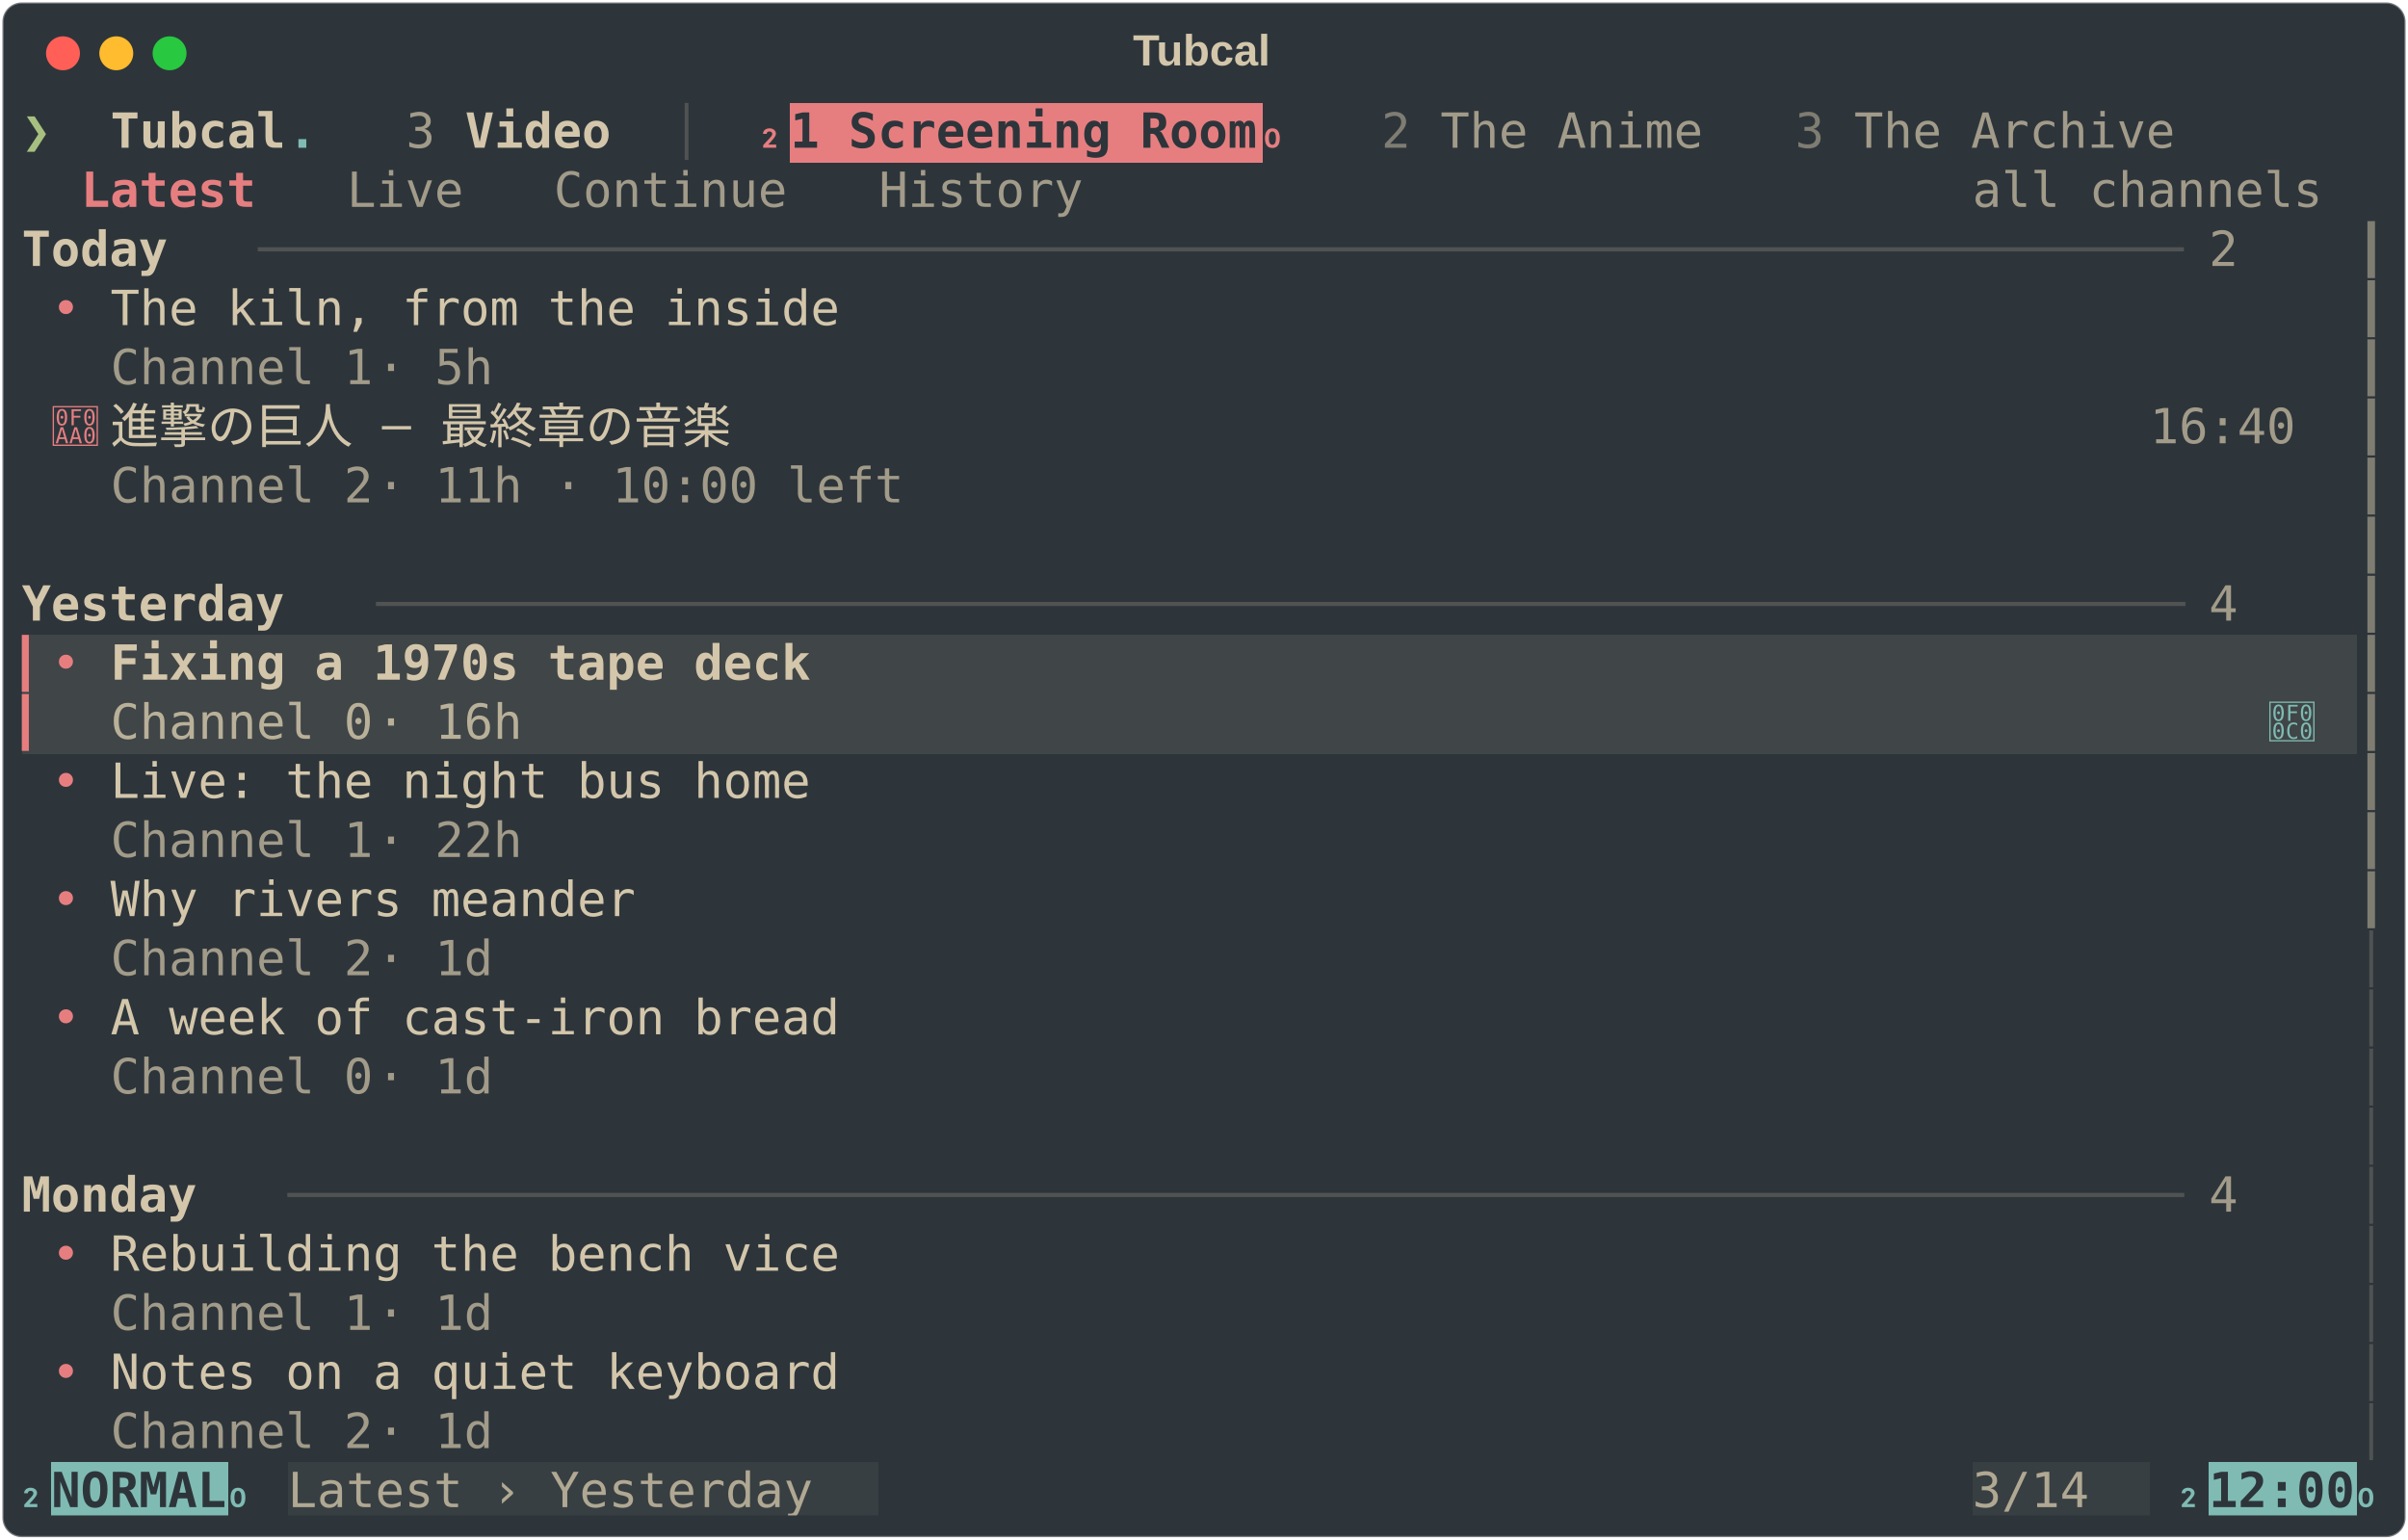
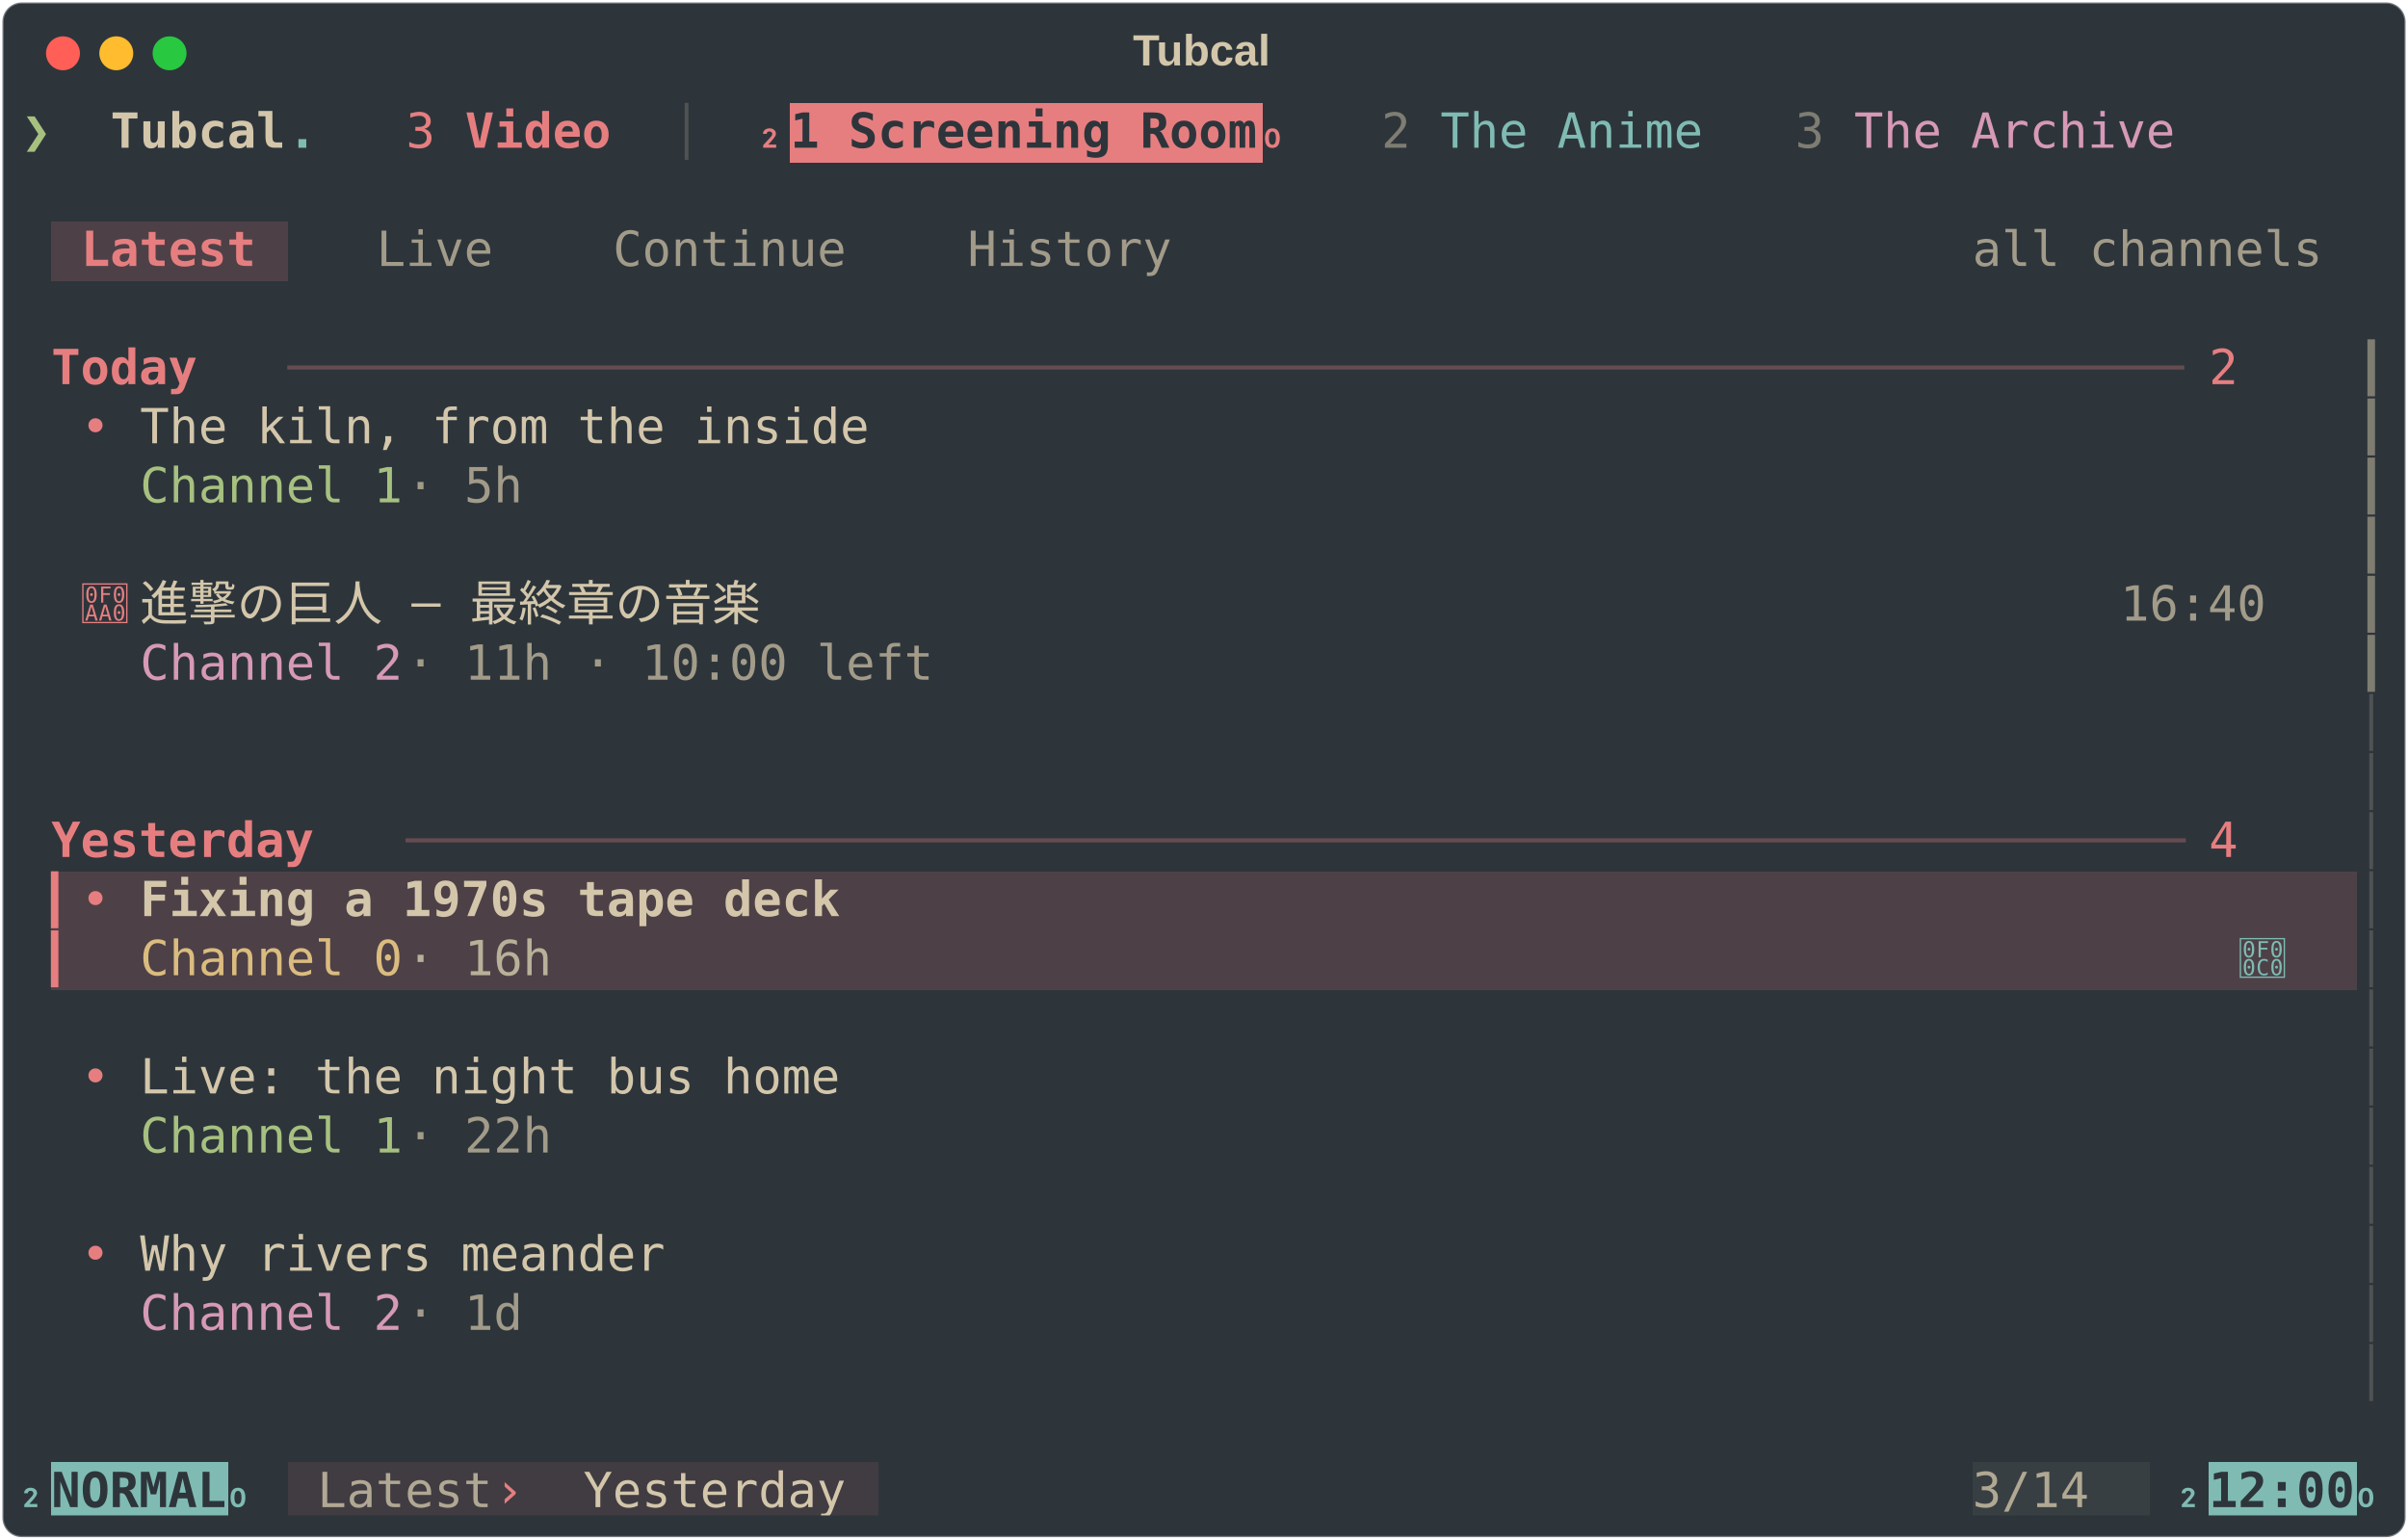
<svg xmlns="http://www.w3.org/2000/svg" class="rich-terminal" viewBox="0 0 994 635.6">
  <style>

    @font-face {
        font-family: "Fira Code";
        src: local("FiraCode-Regular"),
                url("https://cdnjs.cloudflare.com/ajax/libs/firacode/6.2.0/woff2/FiraCode-Regular.woff2") format("woff2"),
                url("https://cdnjs.cloudflare.com/ajax/libs/firacode/6.2.0/woff/FiraCode-Regular.woff") format("woff");
        font-style: normal;
        font-weight: 400;
    }
    @font-face {
        font-family: "Fira Code";
        src: local("FiraCode-Bold"),
                url("https://cdnjs.cloudflare.com/ajax/libs/firacode/6.2.0/woff2/FiraCode-Bold.woff2") format("woff2"),
                url("https://cdnjs.cloudflare.com/ajax/libs/firacode/6.2.0/woff/FiraCode-Bold.woff") format("woff");
        font-style: bold;
        font-weight: 700;
    }

-     .terminal-2554277171-matrix {
+     .terminal-551055986-matrix {
        font-family: Fira Code, monospace;
        font-size: 20px;
        line-height: 24.4px;
        font-variant-east-asian: full-width;
    }

-     .terminal-2554277171-title {
+     .terminal-551055986-title {
        font-size: 18px;
        font-weight: bold;
        font-family: arial;
    }

-     .terminal-2554277171-r1 { fill: #a7c080 }
- .terminal-2554277171-r2 { fill: #d3c6aa;font-weight: bold }
- .terminal-2554277171-r3 { fill: #7fbbb3;font-weight: bold }
- .terminal-2554277171-r4 { fill: #d3c6aa }
- .terminal-2554277171-r5 { fill: #a29b89 }
- .terminal-2554277171-r6 { fill: #505352 }
- .terminal-2554277171-r7 { fill: #e67e80 }
- .terminal-2554277171-r8 { fill: #2d353b;font-weight: bold }
- .terminal-2554277171-r9 { fill: #7f7d72 }
- .terminal-2554277171-r10 { fill: #e67e80;font-weight: bold }
- .terminal-2554277171-r11 { fill: #b9b099 }
- .terminal-2554277171-r12 { fill: #7fbbb3 }
- .terminal-2554277171-r13 { fill: #b0a893 }
+     .terminal-551055986-r1 { fill: #a7c080 }
+ .terminal-551055986-r2 { fill: #d3c6aa;font-weight: bold }
+ .terminal-551055986-r3 { fill: #7fbbb3;font-weight: bold }
+ .terminal-551055986-r4 { fill: #d3c6aa }
+ .terminal-551055986-r5 { fill: #e67e80 }
+ .terminal-551055986-r6 { fill: #e67e80;font-weight: bold }
+ .terminal-551055986-r7 { fill: #505352 }
+ .terminal-551055986-r8 { fill: #2d353b;font-weight: bold }
+ .terminal-551055986-r9 { fill: #7f7d72 }
+ .terminal-551055986-r10 { fill: #7fbbb3 }
+ .terminal-551055986-r11 { fill: #d699b6 }
+ .terminal-551055986-r12 { fill: #a29b89 }
+ .terminal-551055986-r13 { fill: #664c50 }
+ .terminal-551055986-r14 { fill: #dbbc7f }
+ .terminal-551055986-r15 { fill: #b9b099 }
+ .terminal-551055986-r16 { fill: #b0a893 }
    </style>
  <defs>
-     <clipPath id="terminal-2554277171-clip-terminal">
+     <clipPath id="terminal-551055986-clip-terminal">
      <rect x="0" y="0" width="975.0" height="584.6" />
    </clipPath>
-     <clipPath id="terminal-2554277171-line-0">
+     <clipPath id="terminal-551055986-line-0">
      <rect x="0" y="1.5" width="976" height="24.65" />
    </clipPath>
-     <clipPath id="terminal-2554277171-line-1">
+     <clipPath id="terminal-551055986-line-1">
      <rect x="0" y="25.9" width="976" height="24.65" />
    </clipPath>
-     <clipPath id="terminal-2554277171-line-2">
+     <clipPath id="terminal-551055986-line-2">
      <rect x="0" y="50.3" width="976" height="24.65" />
    </clipPath>
-     <clipPath id="terminal-2554277171-line-3">
+     <clipPath id="terminal-551055986-line-3">
      <rect x="0" y="74.7" width="976" height="24.65" />
    </clipPath>
-     <clipPath id="terminal-2554277171-line-4">
+     <clipPath id="terminal-551055986-line-4">
      <rect x="0" y="99.1" width="976" height="24.65" />
    </clipPath>
-     <clipPath id="terminal-2554277171-line-5">
+     <clipPath id="terminal-551055986-line-5">
      <rect x="0" y="123.5" width="976" height="24.65" />
    </clipPath>
-     <clipPath id="terminal-2554277171-line-6">
+     <clipPath id="terminal-551055986-line-6">
      <rect x="0" y="147.9" width="976" height="24.65" />
    </clipPath>
-     <clipPath id="terminal-2554277171-line-7">
+     <clipPath id="terminal-551055986-line-7">
      <rect x="0" y="172.3" width="976" height="24.65" />
    </clipPath>
-     <clipPath id="terminal-2554277171-line-8">
+     <clipPath id="terminal-551055986-line-8">
      <rect x="0" y="196.7" width="976" height="24.65" />
    </clipPath>
-     <clipPath id="terminal-2554277171-line-9">
+     <clipPath id="terminal-551055986-line-9">
      <rect x="0" y="221.1" width="976" height="24.65" />
    </clipPath>
-     <clipPath id="terminal-2554277171-line-10">
+     <clipPath id="terminal-551055986-line-10">
      <rect x="0" y="245.5" width="976" height="24.65" />
    </clipPath>
-     <clipPath id="terminal-2554277171-line-11">
+     <clipPath id="terminal-551055986-line-11">
      <rect x="0" y="269.9" width="976" height="24.65" />
    </clipPath>
-     <clipPath id="terminal-2554277171-line-12">
+     <clipPath id="terminal-551055986-line-12">
      <rect x="0" y="294.3" width="976" height="24.65" />
    </clipPath>
-     <clipPath id="terminal-2554277171-line-13">
+     <clipPath id="terminal-551055986-line-13">
      <rect x="0" y="318.7" width="976" height="24.65" />
    </clipPath>
-     <clipPath id="terminal-2554277171-line-14">
+     <clipPath id="terminal-551055986-line-14">
      <rect x="0" y="343.1" width="976" height="24.65" />
    </clipPath>
-     <clipPath id="terminal-2554277171-line-15">
+     <clipPath id="terminal-551055986-line-15">
      <rect x="0" y="367.5" width="976" height="24.65" />
    </clipPath>
-     <clipPath id="terminal-2554277171-line-16">
+     <clipPath id="terminal-551055986-line-16">
      <rect x="0" y="391.9" width="976" height="24.65" />
    </clipPath>
-     <clipPath id="terminal-2554277171-line-17">
+     <clipPath id="terminal-551055986-line-17">
      <rect x="0" y="416.3" width="976" height="24.65" />
    </clipPath>
-     <clipPath id="terminal-2554277171-line-18">
+     <clipPath id="terminal-551055986-line-18">
      <rect x="0" y="440.7" width="976" height="24.65" />
    </clipPath>
-     <clipPath id="terminal-2554277171-line-19">
+     <clipPath id="terminal-551055986-line-19">
      <rect x="0" y="465.1" width="976" height="24.65" />
    </clipPath>
-     <clipPath id="terminal-2554277171-line-20">
+     <clipPath id="terminal-551055986-line-20">
      <rect x="0" y="489.5" width="976" height="24.65" />
    </clipPath>
-     <clipPath id="terminal-2554277171-line-21">
+     <clipPath id="terminal-551055986-line-21">
      <rect x="0" y="513.9" width="976" height="24.65" />
    </clipPath>
-     <clipPath id="terminal-2554277171-line-22">
+     <clipPath id="terminal-551055986-line-22">
      <rect x="0" y="538.3" width="976" height="24.65" />
    </clipPath>
  </defs>
  <rect fill="#2d353b" stroke="rgba(255,255,255,0.35)" stroke-width="1" x="1" y="1" width="992" height="633.6" rx="8" />
-   <text class="terminal-2554277171-title" fill="#d3c6aa" text-anchor="middle" x="496" y="27">Tubcal</text>
+   <text class="terminal-551055986-title" fill="#d3c6aa" text-anchor="middle" x="496" y="27">Tubcal</text>
  <g transform="translate(26,22)">
    <circle cx="0" cy="0" r="7" fill="#ff5f57" />
    <circle cx="22" cy="0" r="7" fill="#febc2e" />
    <circle cx="44" cy="0" r="7" fill="#28c840" />
  </g>
-   <g transform="translate(9, 41)" clip-path="url(#terminal-2554277171-clip-terminal)">
+   <g transform="translate(9, 41)" clip-path="url(#terminal-551055986-clip-terminal)">
    <rect fill="#e67e80" x="317.2" y="1.5" width="195.2" height="24.65" shape-rendering="crispEdges" />
-     <rect fill="#404547" x="0" y="221.1" width="12.2" height="24.65" shape-rendering="crispEdges" />
-     <rect fill="#404547" x="12.2" y="221.1" width="12.2" height="24.65" shape-rendering="crispEdges" />
-     <rect fill="#404547" x="24.4" y="221.1" width="12.2" height="24.65" shape-rendering="crispEdges" />
-     <rect fill="#404547" x="36.6" y="221.1" width="292.8" height="24.65" shape-rendering="crispEdges" />
-     <rect fill="#404547" x="329.4" y="221.1" width="610" height="24.65" shape-rendering="crispEdges" />
-     <rect fill="#404547" x="939.4" y="221.1" width="24.4" height="24.65" shape-rendering="crispEdges" />
-     <rect fill="#404547" x="0" y="245.5" width="12.2" height="24.65" shape-rendering="crispEdges" />
-     <rect fill="#404547" x="12.2" y="245.5" width="24.4" height="24.65" shape-rendering="crispEdges" />
-     <rect fill="#404547" x="36.6" y="245.5" width="109.8" height="24.65" shape-rendering="crispEdges" />
-     <rect fill="#404547" x="146.4" y="245.5" width="73.2" height="24.65" shape-rendering="crispEdges" />
-     <rect fill="#404547" x="219.6" y="245.5" width="707.6" height="24.65" shape-rendering="crispEdges" />
-     <rect fill="#404547" x="927.2" y="245.5" width="12.2" height="24.65" shape-rendering="crispEdges" />
-     <rect fill="#404547" x="939.4" y="245.5" width="24.4" height="24.65" shape-rendering="crispEdges" />
+     <rect fill="#4d4147" x="12.2" y="50.3" width="12.2" height="24.65" shape-rendering="crispEdges" />
+     <rect fill="#4d4147" x="24.4" y="50.3" width="73.2" height="24.65" shape-rendering="crispEdges" />
+     <rect fill="#4d4147" x="97.6" y="50.3" width="12.2" height="24.65" shape-rendering="crispEdges" />
+     <rect fill="#4d4147" x="12.2" y="318.7" width="12.2" height="24.65" shape-rendering="crispEdges" />
+     <rect fill="#4d4147" x="24.4" y="318.7" width="12.2" height="24.65" shape-rendering="crispEdges" />
+     <rect fill="#4d4147" x="36.6" y="318.7" width="12.2" height="24.65" shape-rendering="crispEdges" />
+     <rect fill="#4d4147" x="48.8" y="318.7" width="292.8" height="24.65" shape-rendering="crispEdges" />
+     <rect fill="#4d4147" x="341.6" y="318.7" width="585.6" height="24.65" shape-rendering="crispEdges" />
+     <rect fill="#4d4147" x="927.2" y="318.7" width="36.6" height="24.65" shape-rendering="crispEdges" />
+     <rect fill="#4d4147" x="12.2" y="343.1" width="12.2" height="24.65" shape-rendering="crispEdges" />
+     <rect fill="#4d4147" x="24.4" y="343.1" width="24.4" height="24.65" shape-rendering="crispEdges" />
+     <rect fill="#4d4147" x="48.8" y="343.1" width="109.8" height="24.65" shape-rendering="crispEdges" />
+     <rect fill="#4d4147" x="158.6" y="343.1" width="73.2" height="24.65" shape-rendering="crispEdges" />
+     <rect fill="#4d4147" x="231.8" y="343.1" width="683.2" height="24.65" shape-rendering="crispEdges" />
+     <rect fill="#4d4147" x="915" y="343.1" width="12.2" height="24.65" shape-rendering="crispEdges" />
+     <rect fill="#4d4147" x="927.2" y="343.1" width="36.6" height="24.65" shape-rendering="crispEdges" />
    <rect fill="#7fbbb3" x="12.2" y="562.7" width="73.2" height="24.65" shape-rendering="crispEdges" />
-     <rect fill="#383f42" x="109.8" y="562.7" width="244" height="24.65" shape-rendering="crispEdges" />
+     <rect fill="#403c42" x="109.8" y="562.7" width="12.2" height="24.65" shape-rendering="crispEdges" />
+     <rect fill="#403c42" x="122" y="562.7" width="73.2" height="24.65" shape-rendering="crispEdges" />
+     <rect fill="#403c42" x="195.2" y="562.7" width="36.6" height="24.65" shape-rendering="crispEdges" />
+     <rect fill="#403c42" x="231.8" y="562.7" width="109.8" height="24.65" shape-rendering="crispEdges" />
+     <rect fill="#403c42" x="341.6" y="562.7" width="12.2" height="24.65" shape-rendering="crispEdges" />
    <rect fill="#383f42" x="805.2" y="562.7" width="73.2" height="24.65" shape-rendering="crispEdges" />
    <rect fill="#7fbbb3" x="902.8" y="562.7" width="61" height="24.65" shape-rendering="crispEdges" />
-     <g class="terminal-2554277171-matrix">
-       <text class="terminal-2554277171-r1" x="0" y="20" textLength="36.6" clip-path="url(#terminal-2554277171-line-0)"> ❯ </text>
-       <text class="terminal-2554277171-r2" x="36.6" y="20" textLength="73.2" clip-path="url(#terminal-2554277171-line-0)">Tubcal</text>
-       <text class="terminal-2554277171-r3" x="109.8" y="20" textLength="12.2" clip-path="url(#terminal-2554277171-line-0)">.</text>
-       <text class="terminal-2554277171-r5" x="158.6" y="20" textLength="24.4" clip-path="url(#terminal-2554277171-line-0)">3 </text>
-       <text class="terminal-2554277171-r2" x="183" y="20" textLength="61" clip-path="url(#terminal-2554277171-line-0)">Video</text>
-       <text class="terminal-2554277171-r6" x="268.4" y="20" textLength="36.6" clip-path="url(#terminal-2554277171-line-0)">│  </text>
-       <text class="terminal-2554277171-r7" x="305" y="20" textLength="12.2" clip-path="url(#terminal-2554277171-line-0)"></text>
-       <text class="terminal-2554277171-r8" x="317.2" y="20" textLength="195.2" clip-path="url(#terminal-2554277171-line-0)">1 Screening Room</text>
-       <text class="terminal-2554277171-r7" x="512.4" y="20" textLength="12.2" clip-path="url(#terminal-2554277171-line-0)"></text>
-       <text class="terminal-2554277171-r9" x="561.2" y="20" textLength="24.4" clip-path="url(#terminal-2554277171-line-0)">2 </text>
-       <text class="terminal-2554277171-r5" x="585.6" y="20" textLength="109.8" clip-path="url(#terminal-2554277171-line-0)">The Anime</text>
-       <text class="terminal-2554277171-r9" x="732" y="20" textLength="24.4" clip-path="url(#terminal-2554277171-line-0)">3 </text>
-       <text class="terminal-2554277171-r5" x="756.4" y="20" textLength="134.2" clip-path="url(#terminal-2554277171-line-0)">The Archive</text>
-       <text class="terminal-2554277171-r4" x="976" y="20" textLength="12.2" clip-path="url(#terminal-2554277171-line-0)">
- </text>
-       <text class="terminal-2554277171-r10" x="24.4" y="44.4" textLength="73.2" clip-path="url(#terminal-2554277171-line-1)">Latest</text>
-       <text class="terminal-2554277171-r5" x="134.2" y="44.4" textLength="48.8" clip-path="url(#terminal-2554277171-line-1)">Live</text>
-       <text class="terminal-2554277171-r5" x="219.6" y="44.4" textLength="97.6" clip-path="url(#terminal-2554277171-line-1)">Continue</text>
-       <text class="terminal-2554277171-r5" x="353.8" y="44.4" textLength="85.4" clip-path="url(#terminal-2554277171-line-1)">History</text>
-       <text class="terminal-2554277171-r5" x="805.2" y="44.4" textLength="170.8" clip-path="url(#terminal-2554277171-line-1)">all channels  </text>
-       <text class="terminal-2554277171-r4" x="976" y="44.4" textLength="12.2" clip-path="url(#terminal-2554277171-line-1)">
- </text>
-       <text class="terminal-2554277171-r2" x="0" y="68.8" textLength="97.6" clip-path="url(#terminal-2554277171-line-2)">  Today </text>
-       <text class="terminal-2554277171-r6" x="97.6" y="68.8" textLength="805.2" clip-path="url(#terminal-2554277171-line-2)">──────────────────────────────────────────────────────────────────</text>
-       <text class="terminal-2554277171-r5" x="902.8" y="68.8" textLength="36.6" clip-path="url(#terminal-2554277171-line-2)"> 2 </text>
-       <text class="terminal-2554277171-r9" x="963.8" y="68.8" textLength="12.2" clip-path="url(#terminal-2554277171-line-2)">┃</text>
-       <text class="terminal-2554277171-r4" x="976" y="68.8" textLength="12.2" clip-path="url(#terminal-2554277171-line-2)">
- </text>
-       <text class="terminal-2554277171-r7" x="12.2" y="93.2" textLength="12.2" clip-path="url(#terminal-2554277171-line-3)">•</text>
-       <text class="terminal-2554277171-r4" x="36.6" y="93.2" textLength="305" clip-path="url(#terminal-2554277171-line-3)">The kiln, from the inside</text>
-       <text class="terminal-2554277171-r9" x="963.8" y="93.2" textLength="12.2" clip-path="url(#terminal-2554277171-line-3)">┃</text>
-       <text class="terminal-2554277171-r4" x="976" y="93.2" textLength="12.2" clip-path="url(#terminal-2554277171-line-3)">
- </text>
-       <text class="terminal-2554277171-r5" x="36.6" y="117.6" textLength="109.8" clip-path="url(#terminal-2554277171-line-4)">Channel 1</text>
-       <text class="terminal-2554277171-r5" x="146.4" y="117.6" textLength="61" clip-path="url(#terminal-2554277171-line-4)"> · 5h</text>
-       <text class="terminal-2554277171-r9" x="963.8" y="117.6" textLength="12.2" clip-path="url(#terminal-2554277171-line-4)">┃</text>
-       <text class="terminal-2554277171-r4" x="976" y="117.6" textLength="12.2" clip-path="url(#terminal-2554277171-line-4)">
- </text>
-       <text class="terminal-2554277171-r7" x="12.2" y="142" textLength="12.2" clip-path="url(#terminal-2554277171-line-5)">󰪠</text>
-       <text class="terminal-2554277171-r4" x="36.6" y="142" textLength="170.8" clip-path="url(#terminal-2554277171-line-5)">進撃の巨人 — 最終章の音楽</text>
-       <text class="terminal-2554277171-r5" x="878.4" y="142" textLength="61" clip-path="url(#terminal-2554277171-line-5)">16:40</text>
-       <text class="terminal-2554277171-r9" x="963.8" y="142" textLength="12.2" clip-path="url(#terminal-2554277171-line-5)">┃</text>
-       <text class="terminal-2554277171-r4" x="976" y="142" textLength="12.2" clip-path="url(#terminal-2554277171-line-5)">
- </text>
-       <text class="terminal-2554277171-r5" x="36.6" y="166.4" textLength="109.8" clip-path="url(#terminal-2554277171-line-6)">Channel 2</text>
-       <text class="terminal-2554277171-r5" x="146.4" y="166.4" textLength="73.2" clip-path="url(#terminal-2554277171-line-6)"> · 11h</text>
-       <text class="terminal-2554277171-r5" x="219.6" y="166.4" textLength="158.6" clip-path="url(#terminal-2554277171-line-6)"> · 10:00 left</text>
-       <text class="terminal-2554277171-r9" x="963.8" y="166.4" textLength="12.2" clip-path="url(#terminal-2554277171-line-6)">┃</text>
-       <text class="terminal-2554277171-r4" x="976" y="166.4" textLength="12.2" clip-path="url(#terminal-2554277171-line-6)">
- </text>
-       <text class="terminal-2554277171-r9" x="963.8" y="190.8" textLength="12.2" clip-path="url(#terminal-2554277171-line-7)">┃</text>
-       <text class="terminal-2554277171-r4" x="976" y="190.8" textLength="12.2" clip-path="url(#terminal-2554277171-line-7)">
- </text>
-       <text class="terminal-2554277171-r2" x="0" y="215.2" textLength="146.4" clip-path="url(#terminal-2554277171-line-8)">  Yesterday </text>
-       <text class="terminal-2554277171-r6" x="146.4" y="215.2" textLength="756.4" clip-path="url(#terminal-2554277171-line-8)">──────────────────────────────────────────────────────────────</text>
-       <text class="terminal-2554277171-r5" x="902.8" y="215.2" textLength="36.6" clip-path="url(#terminal-2554277171-line-8)"> 4 </text>
-       <text class="terminal-2554277171-r9" x="963.8" y="215.2" textLength="12.2" clip-path="url(#terminal-2554277171-line-8)">┃</text>
-       <text class="terminal-2554277171-r4" x="976" y="215.2" textLength="12.2" clip-path="url(#terminal-2554277171-line-8)">
- </text>
-       <text class="terminal-2554277171-r7" x="0" y="239.6" textLength="12.2" clip-path="url(#terminal-2554277171-line-9)">▎</text>
-       <text class="terminal-2554277171-r7" x="12.2" y="239.6" textLength="12.2" clip-path="url(#terminal-2554277171-line-9)">•</text>
-       <text class="terminal-2554277171-r2" x="36.6" y="239.6" textLength="292.8" clip-path="url(#terminal-2554277171-line-9)">Fixing a 1970s tape deck</text>
-       <text class="terminal-2554277171-r9" x="963.8" y="239.6" textLength="12.2" clip-path="url(#terminal-2554277171-line-9)">┃</text>
-       <text class="terminal-2554277171-r4" x="976" y="239.6" textLength="12.2" clip-path="url(#terminal-2554277171-line-9)">
- </text>
-       <text class="terminal-2554277171-r7" x="0" y="264" textLength="12.2" clip-path="url(#terminal-2554277171-line-10)">▎</text>
-       <text class="terminal-2554277171-r11" x="36.6" y="264" textLength="109.8" clip-path="url(#terminal-2554277171-line-10)">Channel 0</text>
-       <text class="terminal-2554277171-r11" x="146.4" y="264" textLength="73.2" clip-path="url(#terminal-2554277171-line-10)"> · 16h</text>
-       <text class="terminal-2554277171-r12" x="927.2" y="264" textLength="12.2" clip-path="url(#terminal-2554277171-line-10)">󰃀</text>
-       <text class="terminal-2554277171-r9" x="963.8" y="264" textLength="12.2" clip-path="url(#terminal-2554277171-line-10)">┃</text>
-       <text class="terminal-2554277171-r4" x="976" y="264" textLength="12.2" clip-path="url(#terminal-2554277171-line-10)">
- </text>
-       <text class="terminal-2554277171-r7" x="12.2" y="288.4" textLength="12.2" clip-path="url(#terminal-2554277171-line-11)">•</text>
-       <text class="terminal-2554277171-r4" x="36.6" y="288.4" textLength="292.8" clip-path="url(#terminal-2554277171-line-11)">Live: the night bus home</text>
-       <text class="terminal-2554277171-r9" x="963.8" y="288.4" textLength="12.2" clip-path="url(#terminal-2554277171-line-11)">┃</text>
-       <text class="terminal-2554277171-r4" x="976" y="288.4" textLength="12.2" clip-path="url(#terminal-2554277171-line-11)">
- </text>
-       <text class="terminal-2554277171-r5" x="36.6" y="312.8" textLength="109.8" clip-path="url(#terminal-2554277171-line-12)">Channel 1</text>
-       <text class="terminal-2554277171-r5" x="146.4" y="312.8" textLength="73.2" clip-path="url(#terminal-2554277171-line-12)"> · 22h</text>
-       <text class="terminal-2554277171-r9" x="963.8" y="312.8" textLength="12.2" clip-path="url(#terminal-2554277171-line-12)">┃</text>
-       <text class="terminal-2554277171-r4" x="976" y="312.8" textLength="12.2" clip-path="url(#terminal-2554277171-line-12)">
- </text>
-       <text class="terminal-2554277171-r7" x="12.2" y="337.2" textLength="12.2" clip-path="url(#terminal-2554277171-line-13)">•</text>
-       <text class="terminal-2554277171-r4" x="36.6" y="337.2" textLength="219.6" clip-path="url(#terminal-2554277171-line-13)">Why rivers meander</text>
-       <text class="terminal-2554277171-r9" x="963.8" y="337.2" textLength="12.2" clip-path="url(#terminal-2554277171-line-13)">┃</text>
-       <text class="terminal-2554277171-r4" x="976" y="337.2" textLength="12.2" clip-path="url(#terminal-2554277171-line-13)">
- </text>
-       <text class="terminal-2554277171-r5" x="36.6" y="361.6" textLength="109.8" clip-path="url(#terminal-2554277171-line-14)">Channel 2</text>
-       <text class="terminal-2554277171-r5" x="146.4" y="361.6" textLength="61" clip-path="url(#terminal-2554277171-line-14)"> · 1d</text>
-       <text class="terminal-2554277171-r6" x="963.8" y="361.6" textLength="12.2" clip-path="url(#terminal-2554277171-line-14)">│</text>
-       <text class="terminal-2554277171-r4" x="976" y="361.6" textLength="12.2" clip-path="url(#terminal-2554277171-line-14)">
- </text>
-       <text class="terminal-2554277171-r7" x="12.2" y="386" textLength="12.2" clip-path="url(#terminal-2554277171-line-15)">•</text>
-       <text class="terminal-2554277171-r4" x="36.6" y="386" textLength="305" clip-path="url(#terminal-2554277171-line-15)">A week of cast-iron bread</text>
-       <text class="terminal-2554277171-r6" x="963.8" y="386" textLength="12.2" clip-path="url(#terminal-2554277171-line-15)">│</text>
-       <text class="terminal-2554277171-r4" x="976" y="386" textLength="12.2" clip-path="url(#terminal-2554277171-line-15)">
- </text>
-       <text class="terminal-2554277171-r5" x="36.6" y="410.4" textLength="109.8" clip-path="url(#terminal-2554277171-line-16)">Channel 0</text>
-       <text class="terminal-2554277171-r5" x="146.4" y="410.4" textLength="61" clip-path="url(#terminal-2554277171-line-16)"> · 1d</text>
-       <text class="terminal-2554277171-r6" x="963.8" y="410.4" textLength="12.2" clip-path="url(#terminal-2554277171-line-16)">│</text>
-       <text class="terminal-2554277171-r4" x="976" y="410.4" textLength="12.2" clip-path="url(#terminal-2554277171-line-16)">
- </text>
-       <text class="terminal-2554277171-r6" x="963.8" y="434.8" textLength="12.2" clip-path="url(#terminal-2554277171-line-17)">│</text>
-       <text class="terminal-2554277171-r4" x="976" y="434.8" textLength="12.2" clip-path="url(#terminal-2554277171-line-17)">
- </text>
-       <text class="terminal-2554277171-r2" x="0" y="459.2" textLength="109.8" clip-path="url(#terminal-2554277171-line-18)">  Monday </text>
-       <text class="terminal-2554277171-r6" x="109.8" y="459.2" textLength="793" clip-path="url(#terminal-2554277171-line-18)">─────────────────────────────────────────────────────────────────</text>
-       <text class="terminal-2554277171-r5" x="902.8" y="459.2" textLength="36.6" clip-path="url(#terminal-2554277171-line-18)"> 4 </text>
-       <text class="terminal-2554277171-r6" x="963.8" y="459.2" textLength="12.2" clip-path="url(#terminal-2554277171-line-18)">│</text>
-       <text class="terminal-2554277171-r4" x="976" y="459.2" textLength="12.2" clip-path="url(#terminal-2554277171-line-18)">
- </text>
-       <text class="terminal-2554277171-r7" x="12.2" y="483.6" textLength="12.2" clip-path="url(#terminal-2554277171-line-19)">•</text>
-       <text class="terminal-2554277171-r4" x="36.6" y="483.6" textLength="305" clip-path="url(#terminal-2554277171-line-19)">Rebuilding the bench vice</text>
-       <text class="terminal-2554277171-r6" x="963.8" y="483.6" textLength="12.2" clip-path="url(#terminal-2554277171-line-19)">│</text>
-       <text class="terminal-2554277171-r4" x="976" y="483.6" textLength="12.2" clip-path="url(#terminal-2554277171-line-19)">
- </text>
-       <text class="terminal-2554277171-r5" x="36.6" y="508" textLength="109.8" clip-path="url(#terminal-2554277171-line-20)">Channel 1</text>
-       <text class="terminal-2554277171-r5" x="146.4" y="508" textLength="61" clip-path="url(#terminal-2554277171-line-20)"> · 1d</text>
-       <text class="terminal-2554277171-r6" x="963.8" y="508" textLength="12.2" clip-path="url(#terminal-2554277171-line-20)">│</text>
-       <text class="terminal-2554277171-r4" x="976" y="508" textLength="12.2" clip-path="url(#terminal-2554277171-line-20)">
- </text>
-       <text class="terminal-2554277171-r7" x="12.2" y="532.4" textLength="12.2" clip-path="url(#terminal-2554277171-line-21)">•</text>
-       <text class="terminal-2554277171-r4" x="36.6" y="532.4" textLength="305" clip-path="url(#terminal-2554277171-line-21)">Notes on a quiet keyboard</text>
-       <text class="terminal-2554277171-r6" x="963.8" y="532.4" textLength="12.2" clip-path="url(#terminal-2554277171-line-21)">│</text>
-       <text class="terminal-2554277171-r4" x="976" y="532.4" textLength="12.2" clip-path="url(#terminal-2554277171-line-21)">
- </text>
-       <text class="terminal-2554277171-r5" x="36.6" y="556.8" textLength="109.8" clip-path="url(#terminal-2554277171-line-22)">Channel 2</text>
-       <text class="terminal-2554277171-r5" x="146.4" y="556.8" textLength="61" clip-path="url(#terminal-2554277171-line-22)"> · 1d</text>
-       <text class="terminal-2554277171-r6" x="963.8" y="556.8" textLength="12.2" clip-path="url(#terminal-2554277171-line-22)">│</text>
-       <text class="terminal-2554277171-r4" x="976" y="556.8" textLength="12.2" clip-path="url(#terminal-2554277171-line-22)">
- </text>
-       <text class="terminal-2554277171-r12" x="0" y="581.2" textLength="12.2" clip-path="url(#terminal-2554277171-line-23)"></text>
-       <text class="terminal-2554277171-r8" x="12.2" y="581.2" textLength="73.2" clip-path="url(#terminal-2554277171-line-23)">NORMAL</text>
-       <text class="terminal-2554277171-r12" x="85.4" y="581.2" textLength="12.2" clip-path="url(#terminal-2554277171-line-23)"></text>
-       <text class="terminal-2554277171-r13" x="109.8" y="581.2" textLength="244" clip-path="url(#terminal-2554277171-line-23)"> Latest › Yesterday </text>
-       <text class="terminal-2554277171-r13" x="805.2" y="581.2" textLength="73.2" clip-path="url(#terminal-2554277171-line-23)"> 3/14 </text>
-       <text class="terminal-2554277171-r12" x="890.6" y="581.2" textLength="12.2" clip-path="url(#terminal-2554277171-line-23)"></text>
-       <text class="terminal-2554277171-r8" x="902.8" y="581.2" textLength="61" clip-path="url(#terminal-2554277171-line-23)">12:00</text>
-       <text class="terminal-2554277171-r12" x="963.8" y="581.2" textLength="12.2" clip-path="url(#terminal-2554277171-line-23)"></text>
+     <g class="terminal-551055986-matrix">
+       <text class="terminal-551055986-r1" x="0" y="20" textLength="36.6" clip-path="url(#terminal-551055986-line-0)"> ❯ </text>
+       <text class="terminal-551055986-r2" x="36.6" y="20" textLength="73.2" clip-path="url(#terminal-551055986-line-0)">Tubcal</text>
+       <text class="terminal-551055986-r3" x="109.8" y="20" textLength="12.2" clip-path="url(#terminal-551055986-line-0)">.</text>
+       <text class="terminal-551055986-r5" x="158.6" y="20" textLength="24.4" clip-path="url(#terminal-551055986-line-0)">3 </text>
+       <text class="terminal-551055986-r6" x="183" y="20" textLength="61" clip-path="url(#terminal-551055986-line-0)">Video</text>
+       <text class="terminal-551055986-r7" x="268.4" y="20" textLength="36.6" clip-path="url(#terminal-551055986-line-0)">│  </text>
+       <text class="terminal-551055986-r5" x="305" y="20" textLength="12.2" clip-path="url(#terminal-551055986-line-0)"></text>
+       <text class="terminal-551055986-r8" x="317.2" y="20" textLength="195.2" clip-path="url(#terminal-551055986-line-0)">1 Screening Room</text>
+       <text class="terminal-551055986-r5" x="512.4" y="20" textLength="12.2" clip-path="url(#terminal-551055986-line-0)"></text>
+       <text class="terminal-551055986-r9" x="561.2" y="20" textLength="24.4" clip-path="url(#terminal-551055986-line-0)">2 </text>
+       <text class="terminal-551055986-r10" x="585.6" y="20" textLength="109.8" clip-path="url(#terminal-551055986-line-0)">The Anime</text>
+       <text class="terminal-551055986-r9" x="732" y="20" textLength="24.4" clip-path="url(#terminal-551055986-line-0)">3 </text>
+       <text class="terminal-551055986-r11" x="756.4" y="20" textLength="134.2" clip-path="url(#terminal-551055986-line-0)">The Archive</text>
+       <text class="terminal-551055986-r4" x="976" y="20" textLength="12.2" clip-path="url(#terminal-551055986-line-0)">
+ </text>
+       <text class="terminal-551055986-r4" x="976" y="44.4" textLength="12.2" clip-path="url(#terminal-551055986-line-1)">
+ </text>
+       <text class="terminal-551055986-r6" x="24.4" y="68.8" textLength="73.2" clip-path="url(#terminal-551055986-line-2)">Latest</text>
+       <text class="terminal-551055986-r12" x="146.4" y="68.8" textLength="48.8" clip-path="url(#terminal-551055986-line-2)">Live</text>
+       <text class="terminal-551055986-r12" x="244" y="68.8" textLength="97.6" clip-path="url(#terminal-551055986-line-2)">Continue</text>
+       <text class="terminal-551055986-r12" x="390.4" y="68.8" textLength="85.4" clip-path="url(#terminal-551055986-line-2)">History</text>
+       <text class="terminal-551055986-r12" x="805.2" y="68.8" textLength="170.8" clip-path="url(#terminal-551055986-line-2)">all channels  </text>
+       <text class="terminal-551055986-r4" x="976" y="68.8" textLength="12.2" clip-path="url(#terminal-551055986-line-2)">
+ </text>
+       <text class="terminal-551055986-r4" x="976" y="93.2" textLength="12.2" clip-path="url(#terminal-551055986-line-3)">
+ </text>
+       <text class="terminal-551055986-r6" x="12.2" y="117.6" textLength="97.6" clip-path="url(#terminal-551055986-line-4)">  Today </text>
+       <text class="terminal-551055986-r13" x="109.8" y="117.6" textLength="793" clip-path="url(#terminal-551055986-line-4)">─────────────────────────────────────────────────────────────────</text>
+       <text class="terminal-551055986-r5" x="902.8" y="117.6" textLength="36.6" clip-path="url(#terminal-551055986-line-4)"> 2 </text>
+       <text class="terminal-551055986-r9" x="963.8" y="117.6" textLength="12.2" clip-path="url(#terminal-551055986-line-4)">┃</text>
+       <text class="terminal-551055986-r4" x="976" y="117.6" textLength="12.2" clip-path="url(#terminal-551055986-line-4)">
+ </text>
+       <text class="terminal-551055986-r5" x="24.4" y="142" textLength="12.2" clip-path="url(#terminal-551055986-line-5)">•</text>
+       <text class="terminal-551055986-r4" x="48.8" y="142" textLength="305" clip-path="url(#terminal-551055986-line-5)">The kiln, from the inside</text>
+       <text class="terminal-551055986-r9" x="963.8" y="142" textLength="12.2" clip-path="url(#terminal-551055986-line-5)">┃</text>
+       <text class="terminal-551055986-r4" x="976" y="142" textLength="12.2" clip-path="url(#terminal-551055986-line-5)">
+ </text>
+       <text class="terminal-551055986-r1" x="48.8" y="166.4" textLength="109.8" clip-path="url(#terminal-551055986-line-6)">Channel 1</text>
+       <text class="terminal-551055986-r12" x="158.6" y="166.4" textLength="61" clip-path="url(#terminal-551055986-line-6)"> · 5h</text>
+       <text class="terminal-551055986-r9" x="963.8" y="166.4" textLength="12.2" clip-path="url(#terminal-551055986-line-6)">┃</text>
+       <text class="terminal-551055986-r4" x="976" y="166.4" textLength="12.2" clip-path="url(#terminal-551055986-line-6)">
+ </text>
+       <text class="terminal-551055986-r9" x="963.8" y="190.8" textLength="12.2" clip-path="url(#terminal-551055986-line-7)">┃</text>
+       <text class="terminal-551055986-r4" x="976" y="190.8" textLength="12.2" clip-path="url(#terminal-551055986-line-7)">
+ </text>
+       <text class="terminal-551055986-r5" x="24.4" y="215.2" textLength="12.2" clip-path="url(#terminal-551055986-line-8)">󰪠</text>
+       <text class="terminal-551055986-r4" x="48.8" y="215.2" textLength="170.8" clip-path="url(#terminal-551055986-line-8)">進撃の巨人 — 最終章の音楽</text>
+       <text class="terminal-551055986-r12" x="866.2" y="215.2" textLength="61" clip-path="url(#terminal-551055986-line-8)">16:40</text>
+       <text class="terminal-551055986-r9" x="963.8" y="215.2" textLength="12.2" clip-path="url(#terminal-551055986-line-8)">┃</text>
+       <text class="terminal-551055986-r4" x="976" y="215.2" textLength="12.2" clip-path="url(#terminal-551055986-line-8)">
+ </text>
+       <text class="terminal-551055986-r11" x="48.8" y="239.6" textLength="109.8" clip-path="url(#terminal-551055986-line-9)">Channel 2</text>
+       <text class="terminal-551055986-r12" x="158.6" y="239.6" textLength="73.2" clip-path="url(#terminal-551055986-line-9)"> · 11h</text>
+       <text class="terminal-551055986-r12" x="231.8" y="239.6" textLength="158.6" clip-path="url(#terminal-551055986-line-9)"> · 10:00 left</text>
+       <text class="terminal-551055986-r9" x="963.8" y="239.6" textLength="12.2" clip-path="url(#terminal-551055986-line-9)">┃</text>
+       <text class="terminal-551055986-r4" x="976" y="239.6" textLength="12.2" clip-path="url(#terminal-551055986-line-9)">
+ </text>
+       <text class="terminal-551055986-r7" x="963.8" y="264" textLength="12.2" clip-path="url(#terminal-551055986-line-10)">│</text>
+       <text class="terminal-551055986-r4" x="976" y="264" textLength="12.2" clip-path="url(#terminal-551055986-line-10)">
+ </text>
+       <text class="terminal-551055986-r7" x="963.8" y="288.4" textLength="12.2" clip-path="url(#terminal-551055986-line-11)">│</text>
+       <text class="terminal-551055986-r4" x="976" y="288.4" textLength="12.2" clip-path="url(#terminal-551055986-line-11)">
+ </text>
+       <text class="terminal-551055986-r6" x="12.2" y="312.8" textLength="146.4" clip-path="url(#terminal-551055986-line-12)">  Yesterday </text>
+       <text class="terminal-551055986-r13" x="158.6" y="312.8" textLength="744.2" clip-path="url(#terminal-551055986-line-12)">─────────────────────────────────────────────────────────────</text>
+       <text class="terminal-551055986-r5" x="902.8" y="312.8" textLength="36.6" clip-path="url(#terminal-551055986-line-12)"> 4 </text>
+       <text class="terminal-551055986-r7" x="963.8" y="312.8" textLength="12.2" clip-path="url(#terminal-551055986-line-12)">│</text>
+       <text class="terminal-551055986-r4" x="976" y="312.8" textLength="12.2" clip-path="url(#terminal-551055986-line-12)">
+ </text>
+       <text class="terminal-551055986-r5" x="12.2" y="337.2" textLength="12.2" clip-path="url(#terminal-551055986-line-13)">▎</text>
+       <text class="terminal-551055986-r5" x="24.4" y="337.2" textLength="12.2" clip-path="url(#terminal-551055986-line-13)">•</text>
+       <text class="terminal-551055986-r2" x="48.8" y="337.2" textLength="292.8" clip-path="url(#terminal-551055986-line-13)">Fixing a 1970s tape deck</text>
+       <text class="terminal-551055986-r7" x="963.8" y="337.2" textLength="12.2" clip-path="url(#terminal-551055986-line-13)">│</text>
+       <text class="terminal-551055986-r4" x="976" y="337.2" textLength="12.2" clip-path="url(#terminal-551055986-line-13)">
+ </text>
+       <text class="terminal-551055986-r5" x="12.2" y="361.6" textLength="12.2" clip-path="url(#terminal-551055986-line-14)">▎</text>
+       <text class="terminal-551055986-r14" x="48.8" y="361.6" textLength="109.8" clip-path="url(#terminal-551055986-line-14)">Channel 0</text>
+       <text class="terminal-551055986-r15" x="158.6" y="361.6" textLength="73.2" clip-path="url(#terminal-551055986-line-14)"> · 16h</text>
+       <text class="terminal-551055986-r10" x="915" y="361.6" textLength="12.2" clip-path="url(#terminal-551055986-line-14)">󰃀</text>
+       <text class="terminal-551055986-r7" x="963.8" y="361.6" textLength="12.2" clip-path="url(#terminal-551055986-line-14)">│</text>
+       <text class="terminal-551055986-r4" x="976" y="361.6" textLength="12.2" clip-path="url(#terminal-551055986-line-14)">
+ </text>
+       <text class="terminal-551055986-r7" x="963.8" y="386" textLength="12.2" clip-path="url(#terminal-551055986-line-15)">│</text>
+       <text class="terminal-551055986-r4" x="976" y="386" textLength="12.2" clip-path="url(#terminal-551055986-line-15)">
+ </text>
+       <text class="terminal-551055986-r5" x="24.4" y="410.4" textLength="12.2" clip-path="url(#terminal-551055986-line-16)">•</text>
+       <text class="terminal-551055986-r4" x="48.8" y="410.4" textLength="292.8" clip-path="url(#terminal-551055986-line-16)">Live: the night bus home</text>
+       <text class="terminal-551055986-r7" x="963.8" y="410.4" textLength="12.2" clip-path="url(#terminal-551055986-line-16)">│</text>
+       <text class="terminal-551055986-r4" x="976" y="410.4" textLength="12.2" clip-path="url(#terminal-551055986-line-16)">
+ </text>
+       <text class="terminal-551055986-r1" x="48.8" y="434.8" textLength="109.8" clip-path="url(#terminal-551055986-line-17)">Channel 1</text>
+       <text class="terminal-551055986-r12" x="158.6" y="434.8" textLength="73.2" clip-path="url(#terminal-551055986-line-17)"> · 22h</text>
+       <text class="terminal-551055986-r7" x="963.8" y="434.8" textLength="12.2" clip-path="url(#terminal-551055986-line-17)">│</text>
+       <text class="terminal-551055986-r4" x="976" y="434.8" textLength="12.2" clip-path="url(#terminal-551055986-line-17)">
+ </text>
+       <text class="terminal-551055986-r7" x="963.8" y="459.2" textLength="12.2" clip-path="url(#terminal-551055986-line-18)">│</text>
+       <text class="terminal-551055986-r4" x="976" y="459.2" textLength="12.2" clip-path="url(#terminal-551055986-line-18)">
+ </text>
+       <text class="terminal-551055986-r5" x="24.4" y="483.6" textLength="12.2" clip-path="url(#terminal-551055986-line-19)">•</text>
+       <text class="terminal-551055986-r4" x="48.8" y="483.6" textLength="219.6" clip-path="url(#terminal-551055986-line-19)">Why rivers meander</text>
+       <text class="terminal-551055986-r7" x="963.8" y="483.6" textLength="12.2" clip-path="url(#terminal-551055986-line-19)">│</text>
+       <text class="terminal-551055986-r4" x="976" y="483.6" textLength="12.2" clip-path="url(#terminal-551055986-line-19)">
+ </text>
+       <text class="terminal-551055986-r11" x="48.8" y="508" textLength="109.8" clip-path="url(#terminal-551055986-line-20)">Channel 2</text>
+       <text class="terminal-551055986-r12" x="158.6" y="508" textLength="61" clip-path="url(#terminal-551055986-line-20)"> · 1d</text>
+       <text class="terminal-551055986-r7" x="963.8" y="508" textLength="12.2" clip-path="url(#terminal-551055986-line-20)">│</text>
+       <text class="terminal-551055986-r4" x="976" y="508" textLength="12.2" clip-path="url(#terminal-551055986-line-20)">
+ </text>
+       <text class="terminal-551055986-r7" x="963.8" y="532.4" textLength="12.2" clip-path="url(#terminal-551055986-line-21)">│</text>
+       <text class="terminal-551055986-r4" x="976" y="532.4" textLength="12.2" clip-path="url(#terminal-551055986-line-21)">
+ </text>
+       <text class="terminal-551055986-r4" x="976" y="556.8" textLength="12.2" clip-path="url(#terminal-551055986-line-22)">
+ </text>
+       <text class="terminal-551055986-r10" x="0" y="581.2" textLength="12.2" clip-path="url(#terminal-551055986-line-23)"></text>
+       <text class="terminal-551055986-r8" x="12.2" y="581.2" textLength="73.2" clip-path="url(#terminal-551055986-line-23)">NORMAL</text>
+       <text class="terminal-551055986-r10" x="85.4" y="581.2" textLength="12.2" clip-path="url(#terminal-551055986-line-23)"></text>
+       <text class="terminal-551055986-r16" x="122" y="581.2" textLength="73.2" clip-path="url(#terminal-551055986-line-23)">Latest</text>
+       <text class="terminal-551055986-r5" x="195.2" y="581.2" textLength="36.6" clip-path="url(#terminal-551055986-line-23)"> › </text>
+       <text class="terminal-551055986-r4" x="231.8" y="581.2" textLength="109.8" clip-path="url(#terminal-551055986-line-23)">Yesterday</text>
+       <text class="terminal-551055986-r16" x="805.2" y="581.2" textLength="73.2" clip-path="url(#terminal-551055986-line-23)"> 3/14 </text>
+       <text class="terminal-551055986-r10" x="890.6" y="581.2" textLength="12.2" clip-path="url(#terminal-551055986-line-23)"></text>
+       <text class="terminal-551055986-r8" x="902.8" y="581.2" textLength="61" clip-path="url(#terminal-551055986-line-23)">12:00</text>
+       <text class="terminal-551055986-r10" x="963.8" y="581.2" textLength="12.2" clip-path="url(#terminal-551055986-line-23)"></text>
    </g>
  </g>
</svg>
